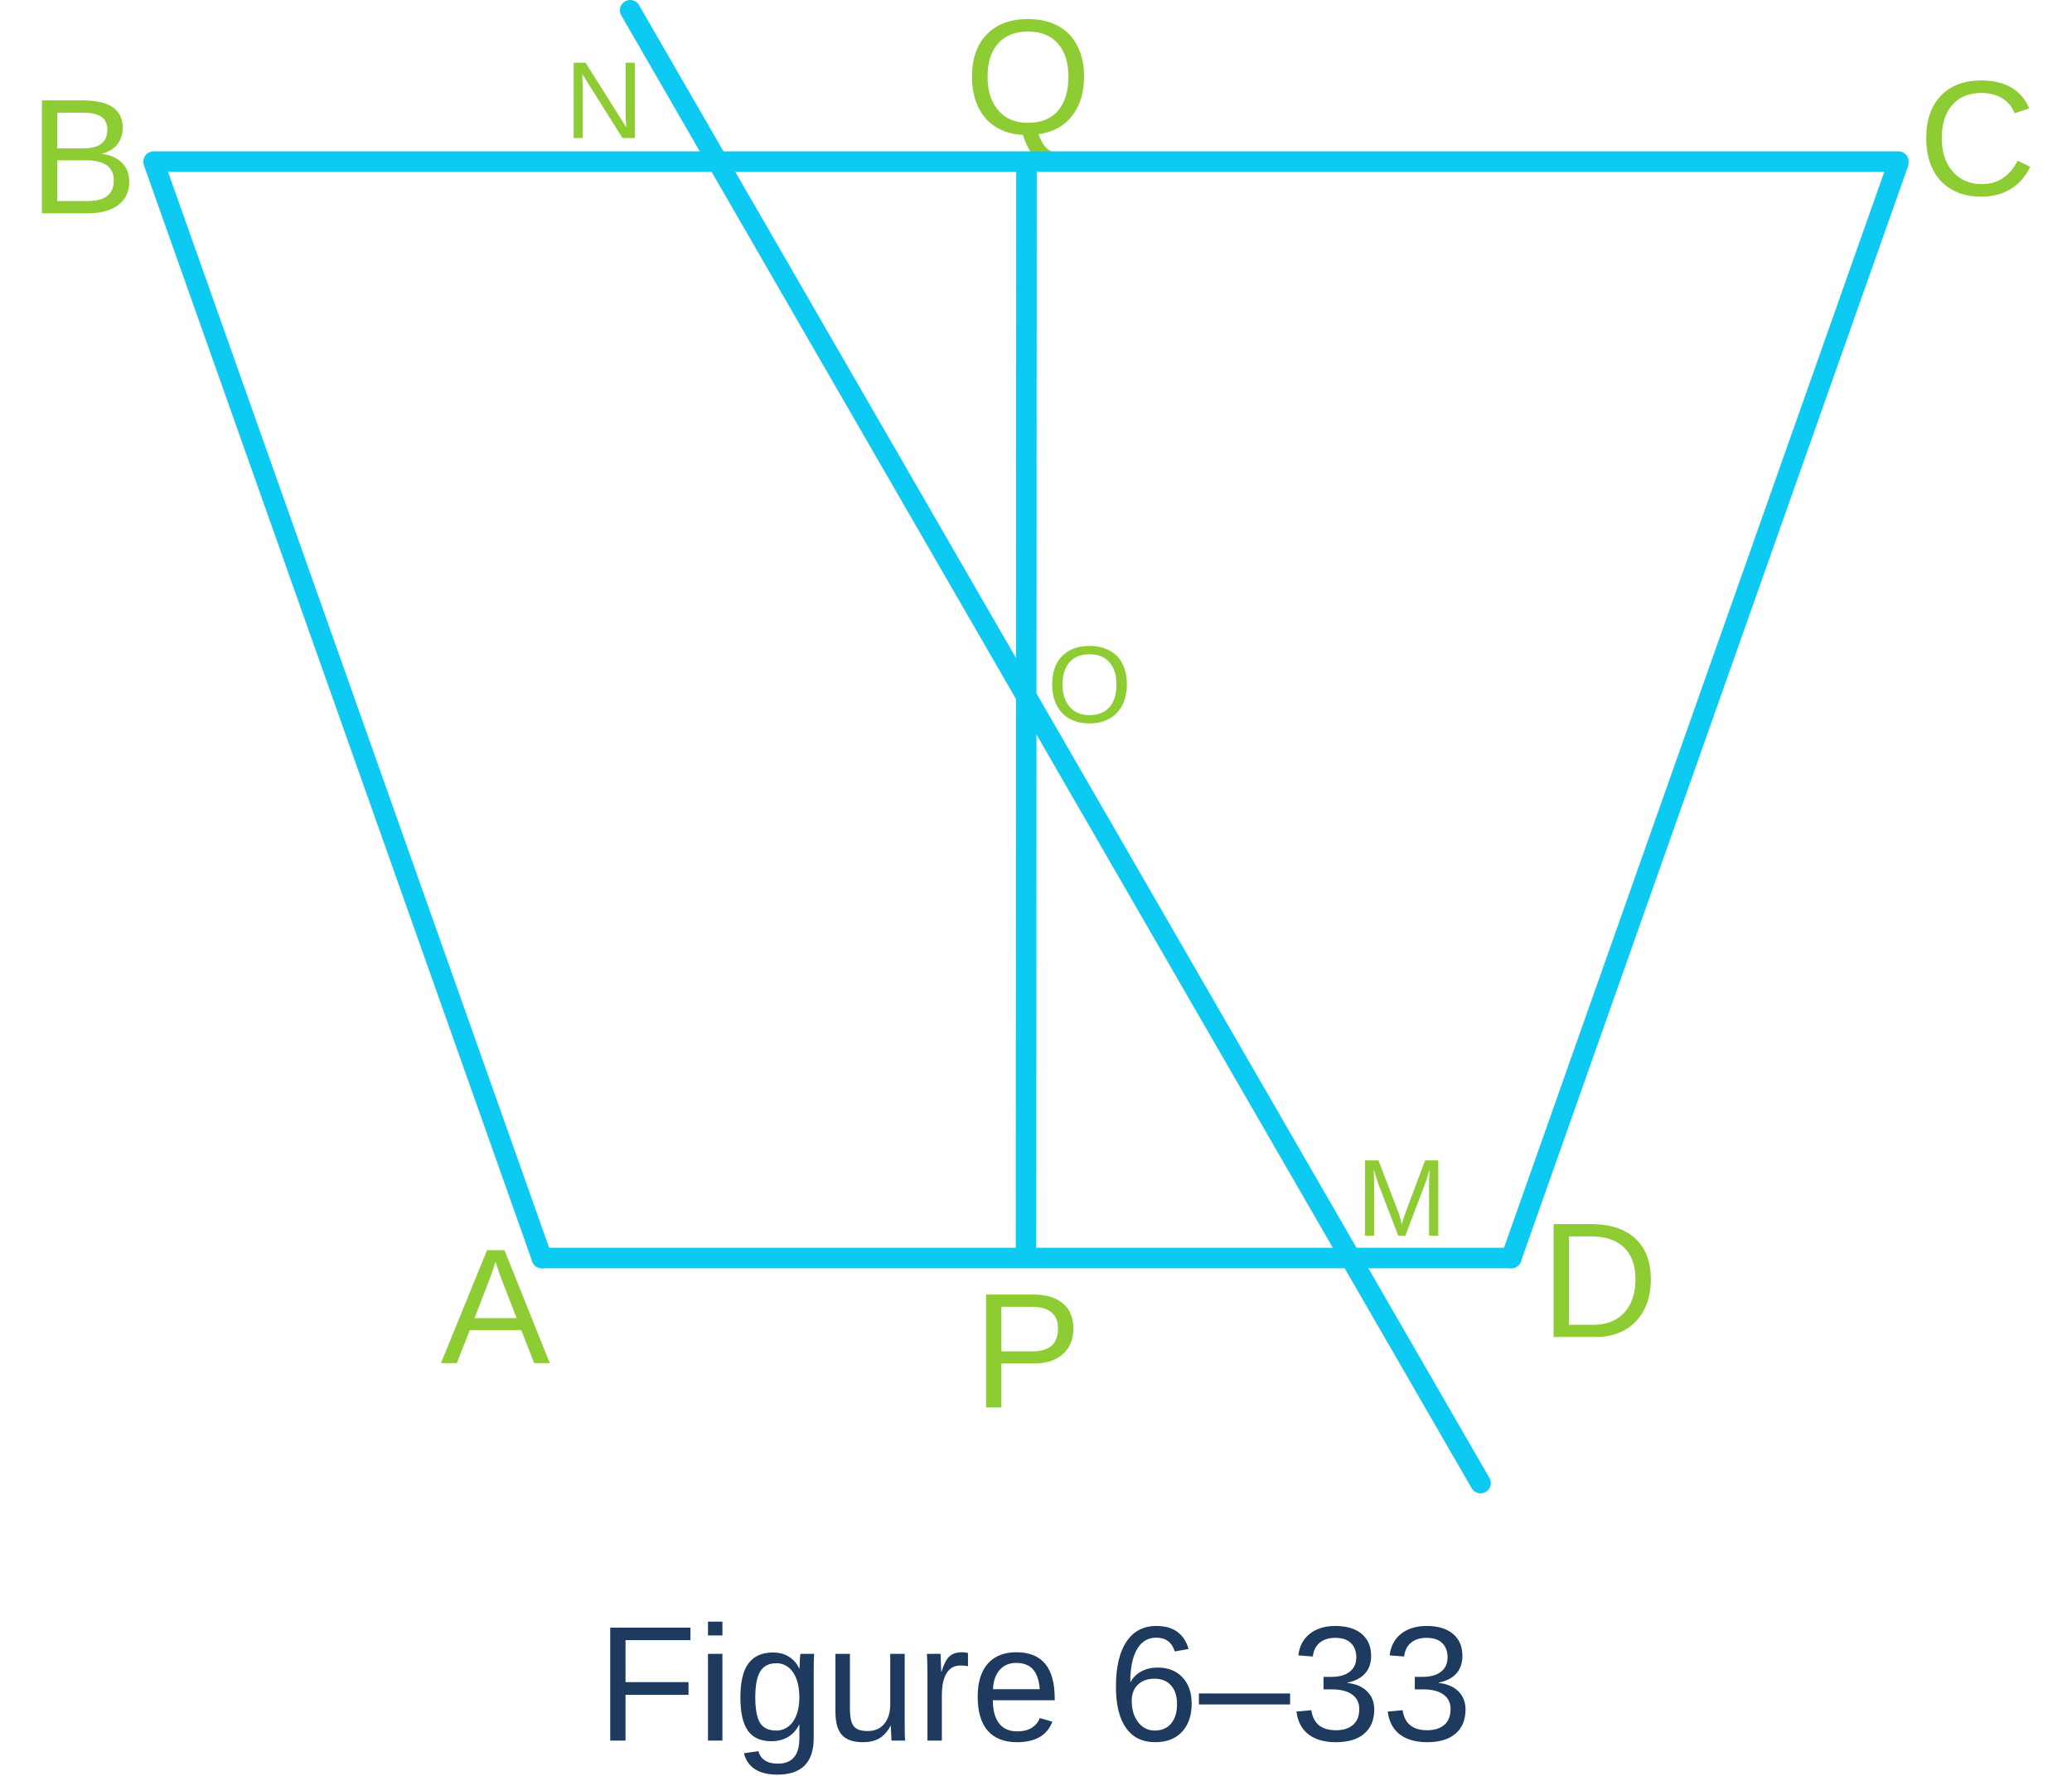
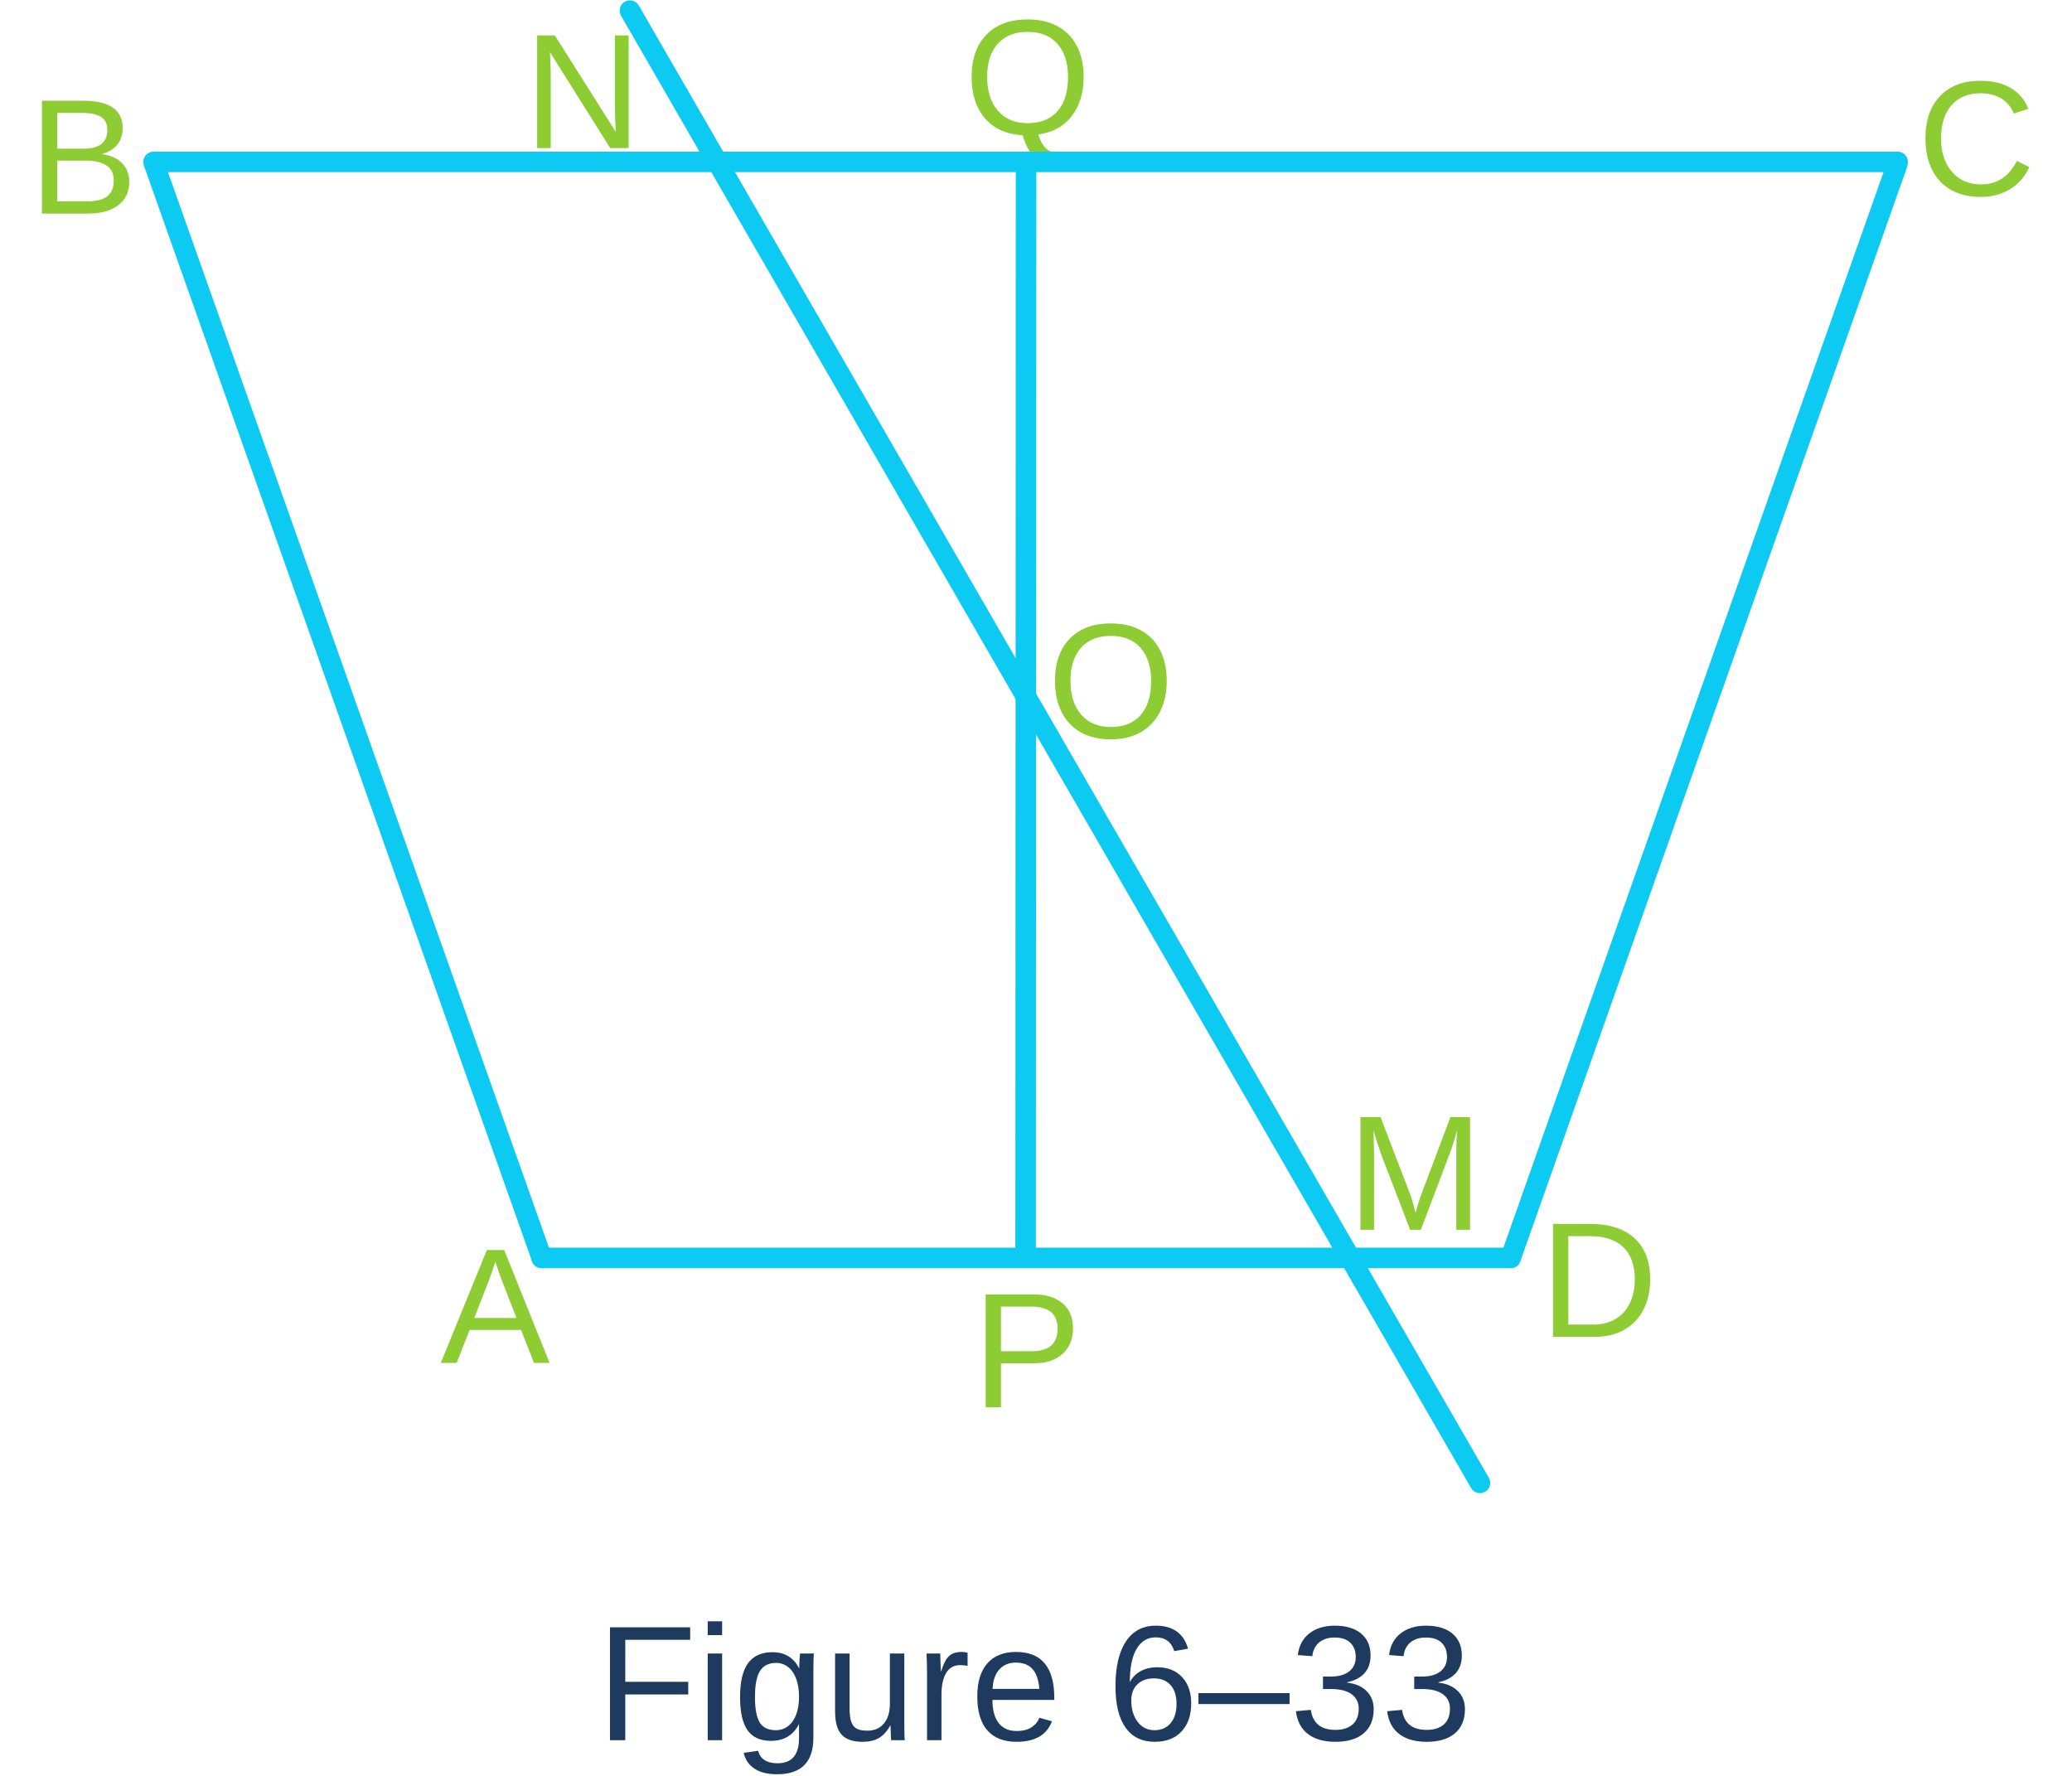
- <svg xmlns="http://www.w3.org/2000/svg" width="196" height="168" viewBox="0 0 1213 1082" version="1.1" xml:space="preserve" style="fill-rule:evenodd;clip-rule:evenodd;stroke-linecap:round;stroke-linejoin:round;stroke-miterlimit:1.5;">
-   <g transform="matrix(100,0,0,100,1216.01,118.847)">
-     </g>
-   <text x="1143.79px" y="118.847px" style="font-family:'ArialMT', 'Arial', sans-serif;font-size:100px;fill:#8dcc33;">C</text>
-   <g transform="matrix(100,0,0,100,59.375,129.967)">
-     </g>
-   <text x="-7.324px" y="129.967px" style="font-family:'ArialMT', 'Arial', sans-serif;font-size:100px;fill:#8dcc33;">B</text>
-   <g transform="matrix(100,0,0,100,985.868,814.605)">
-     </g>
-   <text x="913.652px" y="814.605px" style="font-family:'ArialMT', 'Arial', sans-serif;font-size:100px;fill:#8dcc33;">D</text>
-   <g transform="matrix(100,0,0,100,310.484,830.516)">
-     </g>
-   <text x="243.785px" y="830.516px" style="font-family:'ArialMT', 'Arial', sans-serif;font-size:100px;fill:#8dcc33;">A</text>
-   <g transform="matrix(100,0,0,100,640.566,81.4284)">
-     </g>
-   <text x="562.782px" y="81.428px" style="font-family:'ArialMT', 'Arial', sans-serif;font-size:100px;fill:#8dcc33;">Q</text>
-   <g transform="matrix(100,0,0,100,634.563,857.544)">
-     </g>
-   <text x="567.864px" y="857.544px" style="font-family:'ArialMT', 'Arial', sans-serif;font-size:100px;fill:#8dcc33;">P</text>
-   <g transform="matrix(66.6667,0,0,66.6667,665.057,440.103)">
-     </g>
-   <text x="613.201px" y="440.103px" style="font-family:'ArialMT', 'Arial', sans-serif;font-size:66.667px;fill:#8dcc33;">O</text>
-   <g transform="matrix(66.6667,0,0,66.6667,367.511,84.0973)">
-     </g>
-   <text x="319.367px" y="84.097px" style="font-family:'ArialMT', 'Arial', sans-serif;font-size:66.667px;fill:#8dcc33;">N</text>
-   <g transform="matrix(66.6667,0,0,66.6667,857.039,752.872)">
-     </g>
-   <text x="801.505px" y="752.872px" style="font-family:'ArialMT', 'Arial', sans-serif;font-size:66.667px;fill:#8dcc33;">M</text>
-   <g transform="matrix(100,0,0,100,872.585,1060.49)">
-     </g>
-   <text x="338.893px" y="1060.49px" style="font-family:'ArialMT', 'Arial', sans-serif;font-size:100px;fill:#1e3a5f;">Figure 6–33</text>
-   <path d="M896.041,766.494l-590.551,0" style="fill:none;stroke:#0dcaf2;stroke-width:12.5px;" />
-   <path d="M896.041,766.494l235.526,-666.387" style="fill:none;stroke:#0dcaf2;stroke-width:12.5px;" />
-   <path d="M69.394,99.949l236.096,666.545" style="fill:none;stroke:#0dcaf2;stroke-width:12.5px;" />
-   <path d="M1131.91,98.462l-1062.99,0" style="fill:none;stroke:#0dcaf2;stroke-width:12.5px;" />
-   <path d="M600.699,100.349l-0.282,664.585" style="fill:none;stroke:#0dcaf2;stroke-width:12.5px;" />
-   <path d="M359.249,6.25l518.099,897.374" style="fill:none;stroke:#0dcaf2;stroke-width:12.5px;" />
+ <svg xmlns="http://www.w3.org/2000/svg" width="196" height="168" viewBox="0 0 817 700" version="1.1" xml:space="preserve" style="fill-rule:evenodd;clip-rule:evenodd;stroke-linecap:round;stroke-linejoin:round;stroke-miterlimit:1.5;">
+   <text x="755.933px" y="76.888px" style="font-family:'ArialMT', 'Arial', sans-serif;font-size:64.695px;fill:#8dcc33;">C</text>
+   <text x="11.22px" y="84.082px" style="font-family:'ArialMT', 'Arial', sans-serif;font-size:64.695px;fill:#8dcc33;">B</text>
+   <text x="607.045px" y="527.009px" style="font-family:'ArialMT', 'Arial', sans-serif;font-size:64.695px;fill:#8dcc33;">D</text>
+   <text x="173.675px" y="537.302px" style="font-family:'ArialMT', 'Arial', sans-serif;font-size:64.695px;fill:#8dcc33;">A</text>
+   <text x="380.05px" y="52.68px" style="font-family:'ArialMT', 'Arial', sans-serif;font-size:64.695px;fill:#8dcc33;">Q</text>
+   <text x="383.338px" y="554.788px" style="font-family:'ArialMT', 'Arial', sans-serif;font-size:64.695px;fill:#8dcc33;">P</text>
+   <text x="412.914px" y="290.784px" style="font-family:'ArialMT', 'Arial', sans-serif;font-size:64.583px;fill:#8dcc33;">O</text>
+   <text x="206.497px" y="58.253px" style="font-family:'ArialMT', 'Arial', sans-serif;font-size:64.583px;fill:#8dcc33;">N</text>
+   <text x="531.141px" y="484.78px" style="font-family:'ArialMT', 'Arial', sans-serif;font-size:64.583px;fill:#8dcc33;">M</text>
+   <text x="235.205px" y="686.084px" style="font-family:'ArialMT', 'Arial', sans-serif;font-size:64.695px;fill:#1e3a5f;">Figure 6–33</text>
+   <path d="M595.652,495.883l-382.057,0" style="fill:none;stroke:#0dcaf2;stroke-width:8.09px;" />
+   <path d="M595.652,495.883l152.373,-431.119" style="fill:none;stroke:#0dcaf2;stroke-width:8.09px;" />
+   <path d="M60.853,64.662l152.742,431.221" style="fill:none;stroke:#0dcaf2;stroke-width:8.09px;" />
+   <path d="M748.247,63.7l-687.701,0" style="fill:none;stroke:#0dcaf2;stroke-width:8.09px;" />
+   <path d="M404.58,64.921l-0.182,429.953" style="fill:none;stroke:#0dcaf2;stroke-width:8.09px;" />
+   <path d="M248.374,4.043l335.184,580.557" style="fill:none;stroke:#0dcaf2;stroke-width:8.09px;" />
</svg>
